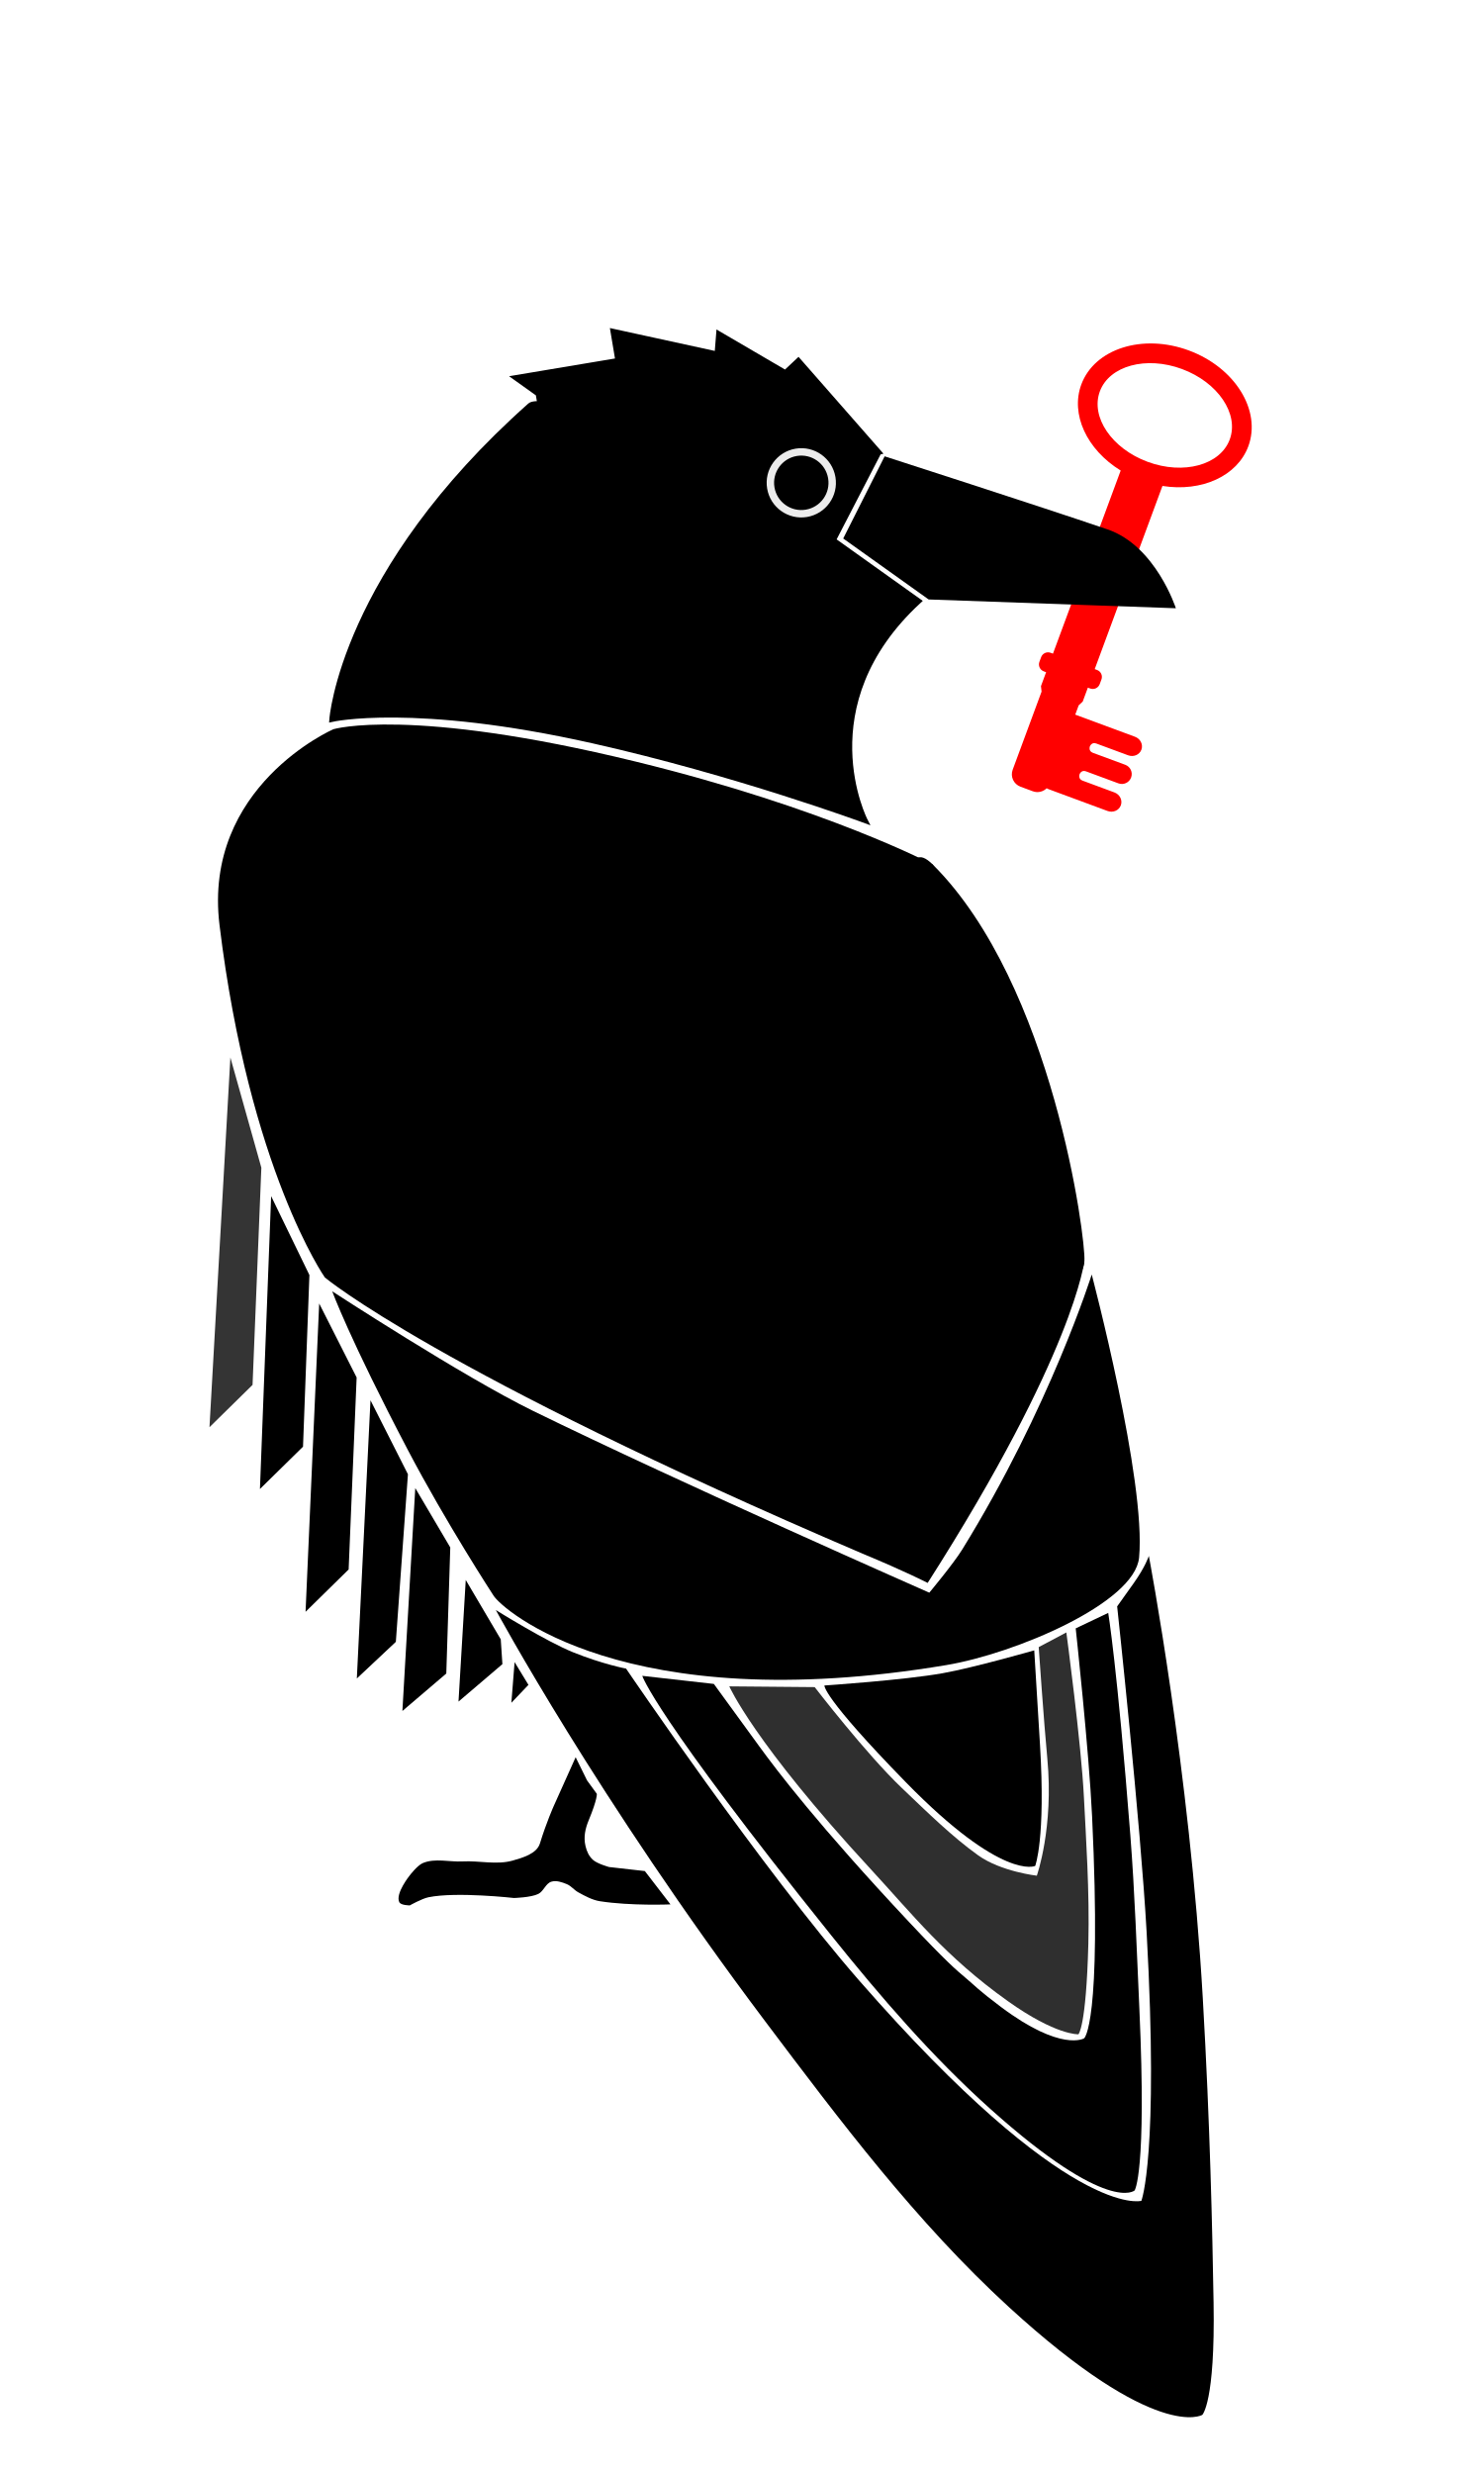
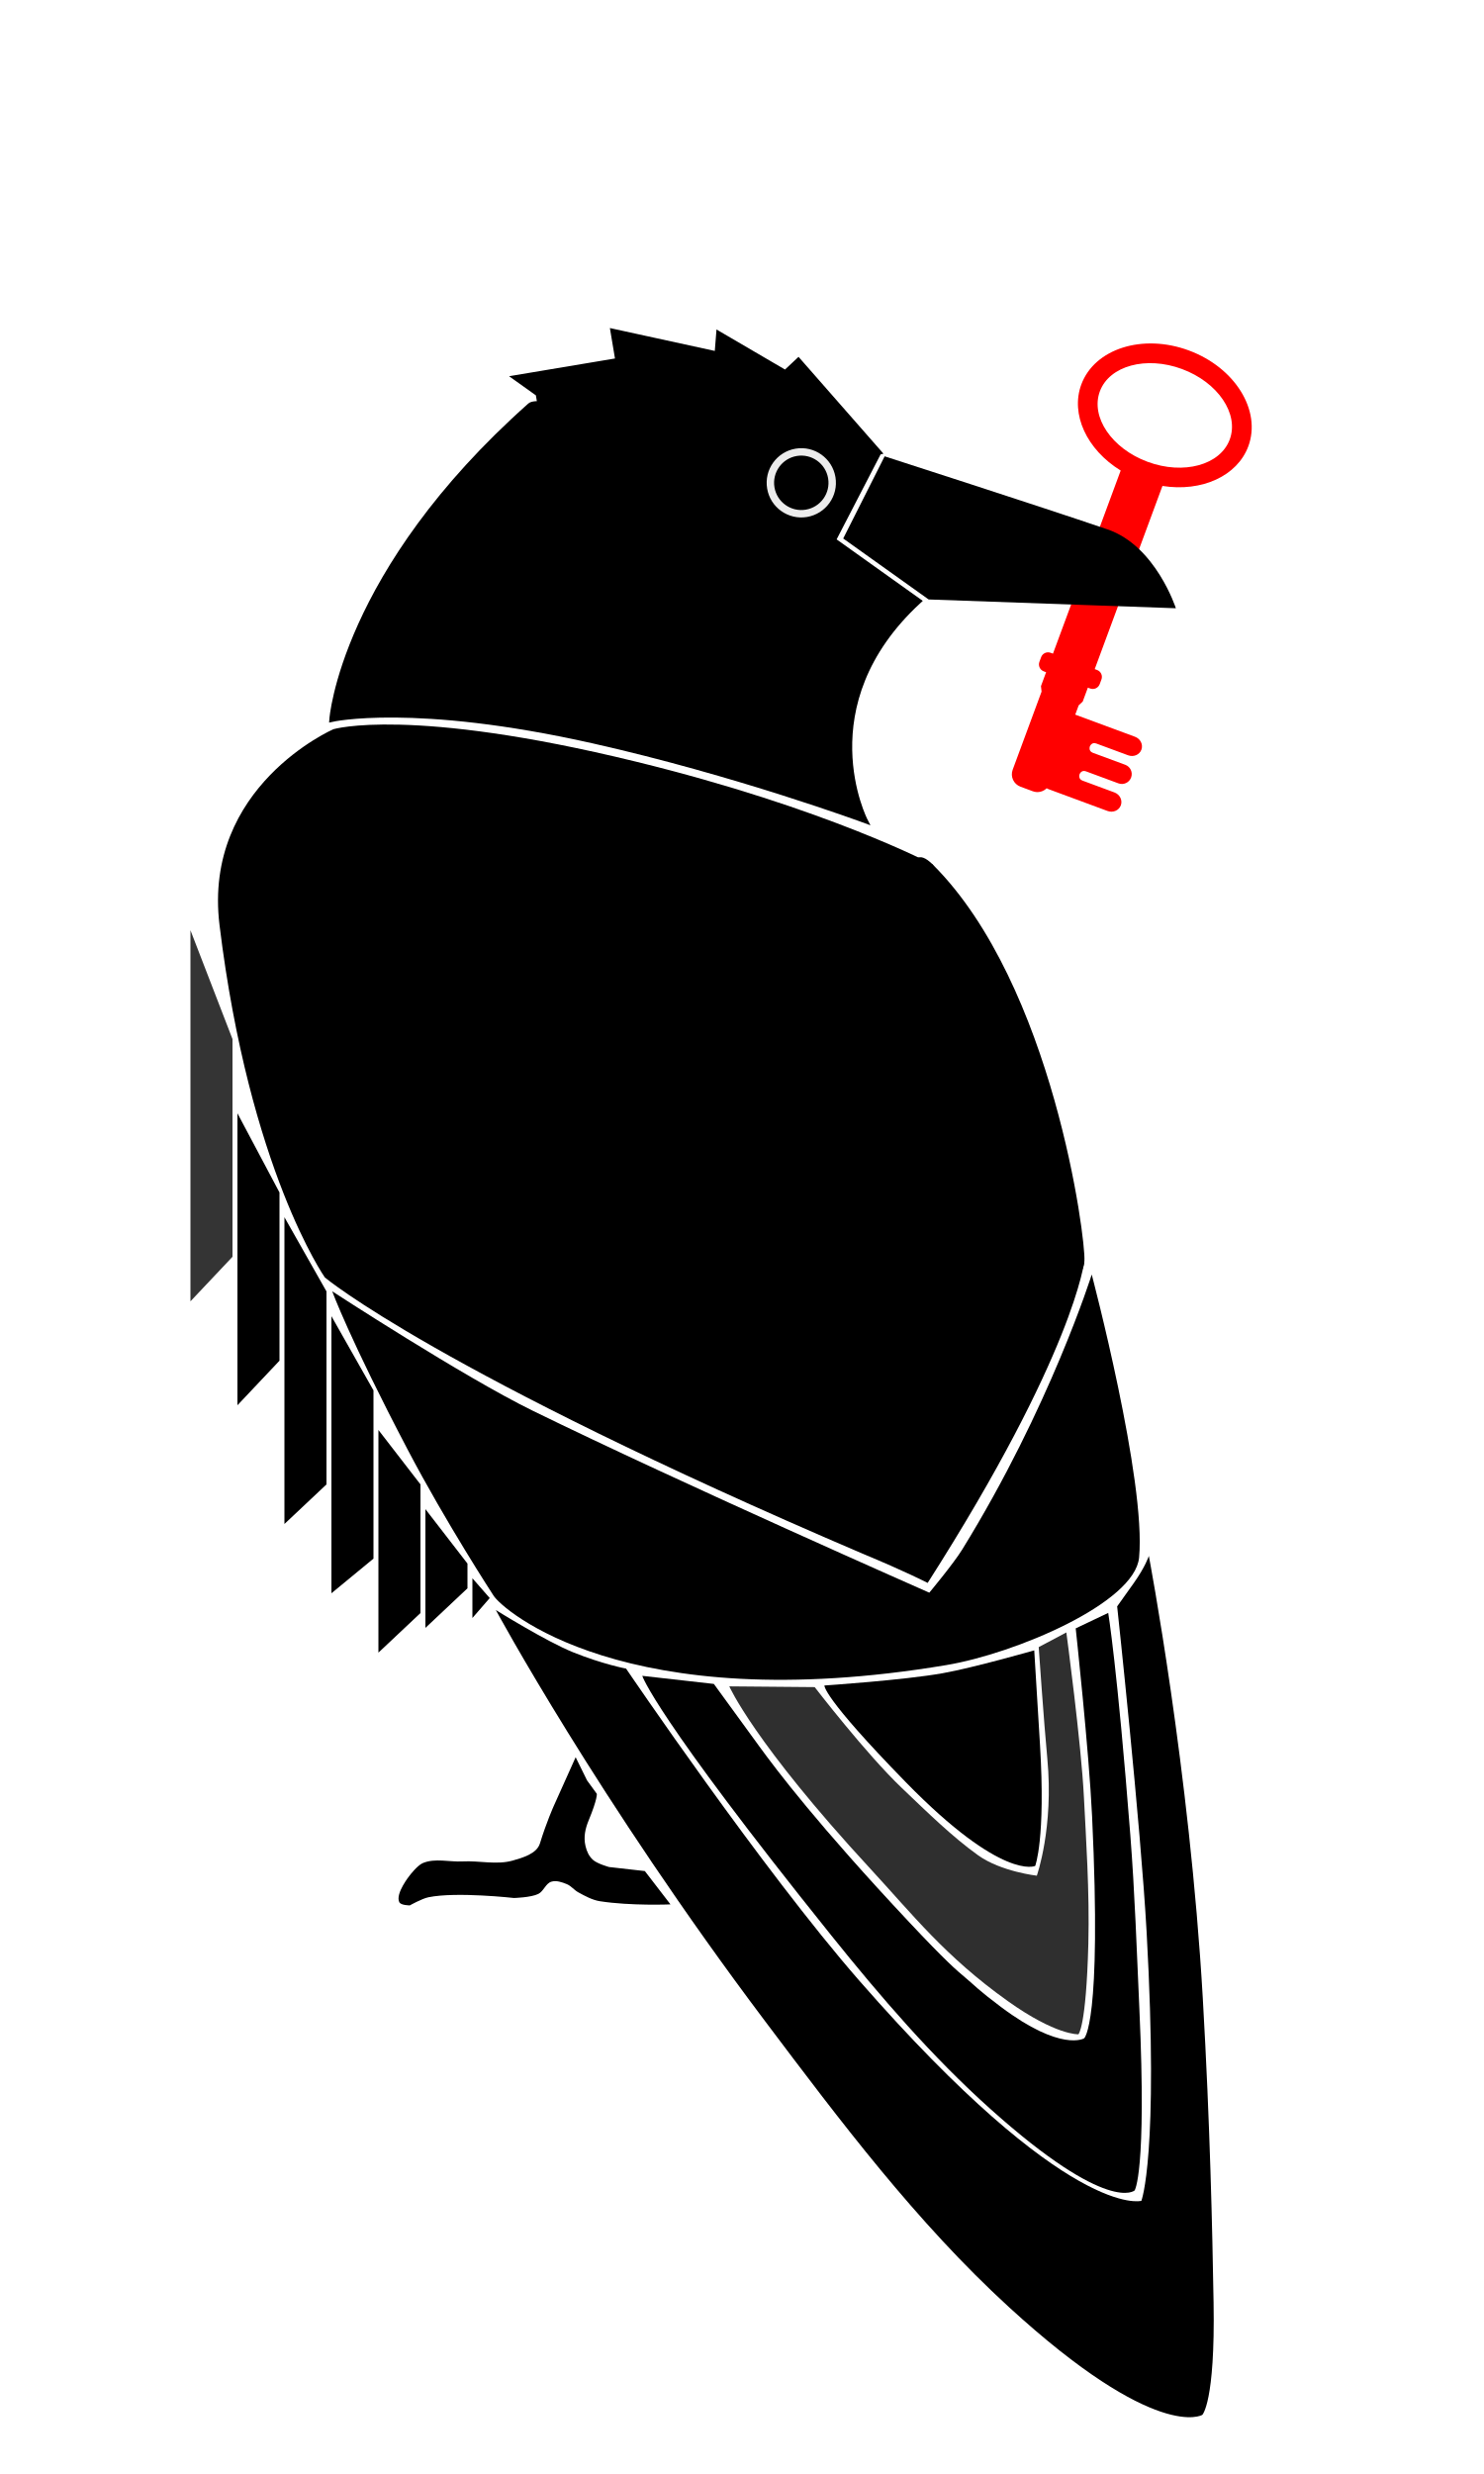
<svg xmlns="http://www.w3.org/2000/svg" width="300" height="500" viewBox="0 0 300 500" id="svg5458" version="1.1">
  <defs id="defs5460" />
  <g id="layer1" transform="translate(0,-552.3622)" style="display:inline">
    <path style="opacity:1;fill:#ff0000;fill-opacity:1;stroke:none;stroke-width:0;stroke-miterlimit:4;stroke-dasharray:none;stroke-opacity:1" d="m 230.741,703.872 c 0.384,-1.039 -0.195,-2.205 -1.299,-2.613 -4.025,-1.476 -12.075,-4.467 -12.075,-4.467 l 0.694,-1.876 c 0,0 0,0 0.816,-0.764 l 1.041,-2.814 0.469,0.173 c 0.779,0.288 1.639,-0.107 1.927,-0.886 l 0.347,-0.938 c 0.288,-0.779 -0.107,-1.639 -0.886,-1.927 l -0.469,-0.173 13.691,-37.012 c 7.999,1.259 15.135,-2.035 17.358,-8.013 2.682,-7.252 -2.701,-15.926 -12.025,-19.375 -9.324,-3.449 -19.057,-0.366 -21.739,6.886 -2.208,5.986 1.066,13.136 7.962,17.387 l -13.688,37.004 -0.469,-0.173 c -0.779,-0.288 -1.639,0.107 -1.927,0.886 l -0.346,0.938 c -0.288,0.779 0.107,1.639 0.886,1.927 l 0.469,0.173 -1.041,2.814 0.122,1.111 c -1.822,4.93 -4.011,10.844 -5.84,15.788 -0.513,1.386 0.19,2.913 1.576,3.425 l 2.502,0.926 c 1.005,0.371 2.079,0.098 2.792,-0.606 0.109,0.063 0.223,0.122 0.346,0.168 l 11.958,4.423 c 1.104,0.409 2.303,-0.099 2.687,-1.139 0.384,-1.039 -0.195,-2.205 -1.299,-2.613 0,0 -4.572,-1.691 -6.448,-2.385 -0.938,-0.346 -0.591,-1.285 -0.591,-1.285 0,0 0.347,-0.938 1.285,-0.591 1.876,0.694 6.565,2.429 6.565,2.429 1.039,0.384 2.185,-0.143 2.57,-1.182 0.384,-1.039 -0.143,-2.185 -1.182,-2.57 l -6.565,-2.429 c -0.938,-0.346 -0.591,-1.285 -0.591,-1.285 0,0 0.346,-0.938 1.285,-0.591 1.876,0.694 6.448,2.385 6.448,2.385 1.104,0.408 2.302,-0.099 2.687,-1.139 z m 17.861,-62.697 c -1.916,5.18 -9.348,7.204 -16.6,4.522 -7.252,-2.682 -11.577,-9.056 -9.661,-14.236 1.916,-5.18 9.348,-7.204 16.6,-4.522 7.252,2.683 11.577,9.056 9.661,14.236 z" id="path6017" />
  </g>
  <g id="layer3">
    <path style="fill:#000000;fill-rule:evenodd;stroke:none;stroke-width:1px;stroke-linecap:butt;stroke-linejoin:miter;stroke-opacity:1" d="m 178.834,92.224 c 0,0 31.078,10.008 45.055,14.766 9.746,3.318 13.82,15.938 13.82,15.938 l -49.978,-1.776 -17.27,-12.319 z" id="path6082" />
  </g>
  <g id="layer4" style="display:inline">
    <path style="fill:#000000;fill-opacity:1;fill-rule:evenodd;stroke:#000000;stroke-width:1px;stroke-linecap:butt;stroke-linejoin:miter;stroke-opacity:1" d="m 177.683,91.403 -16.288,-18.566 -2.629,2.468 -13.486,-7.882 -0.327,4.11 -21.046,-4.589 0.99,5.918 -20.712,3.466 4.605,3.285 0.33,1.973 c 0,0 -1.474,-0.113 -1.973,0.33 -37.954,33.727 -40.072,63.484 -40.072,63.484 0,0 16.602,-3.792 52.816,4.342 29.012,6.517 55.043,16.137 55.043,16.137 0,0 -12.017,-23.337 10.821,-44.395 l -17.27,-12.319 c 9.195,-17.761 9.195,-17.761 9.195,-17.761 z" id="path6085" />
  </g>
  <g id="layer5">
    <circle style="opacity:1;fill:#ececec;fill-opacity:1;stroke:#000000;stroke-width:0;stroke-miterlimit:4;stroke-dasharray:none;stroke-opacity:1" id="path6110" cx="143.66" cy="122.976" r="7" transform="matrix(0.9862856,-0.1650476,0.1650476,0.9862856,0,0)" />
    <ellipse style="opacity:1;fill:#000000;fill-opacity:1;stroke:#000000;stroke-width:0;stroke-miterlimit:4;stroke-dasharray:none;stroke-opacity:1" id="path6106" cx="143.66" cy="122.976" rx="5.5" ry="5.5" transform="matrix(0.9862856,-0.1650476,0.1650476,0.9862856,0,0)" />
  </g>
  <g id="layer6">
    <path style="fill:#000000;fill-opacity:1;fill-rule:evenodd;stroke:none;stroke-width:1px;stroke-linecap:butt;stroke-linejoin:miter;stroke-opacity:1" d="m 188.588,174.746 c 0,0 -21.29,-11.346 -60.09,-20.831 -45.639,-11.157 -61.09,-6.544 -61.09,-6.544 0,0 -26.461,11.525 -23.031,39.594 6.043,49.458 21.295,71.212 21.295,71.212 0,0 22.601,18.986 108.704,55.824 8.716,3.611 13.156,5.91 13.156,5.91 29.726,-46.544 31.686,-65.123 31.686,-65.123" id="path6113" />
  </g>
  <g id="layer7">
    <path style="fill:#000000;fill-opacity:1;fill-rule:evenodd;stroke:none;stroke-width:1px;stroke-linecap:butt;stroke-linejoin:miter;stroke-opacity:1" d="m 188.588,174.746 c 24.347,24.315 30.957,75.932 30.631,80.042 -1.083,13.64 -28.296,-29.738 -28.296,-29.738 0,0 -14.212,-62.166 -2.335,-50.305 z" id="path6116" />
  </g>
  <g id="layer8">
    <path style="fill:#000000;fill-opacity:1;fill-rule:evenodd;stroke:none;stroke-width:1px;stroke-linecap:butt;stroke-linejoin:miter;stroke-opacity:1" d="m 67.154,260.971 c 0,0 3.502,9.596 15.25,31.982 7.796,14.856 17.341,29.482 17.341,29.482 1.603,2.726 26.485,24.971 91.58,14.078 13.948,-2.334 38.076,-12.548 38.948,-21.726 1.469,-15.454 -9.573,-57.205 -9.573,-57.205 0,0 -8.435,26.843 -26.185,55.584 -1.781,2.884 -6.652,8.717 -6.652,8.717 0,0 -50.113,-22.067 -80.169,-36.773 -14.085,-6.892 -40.54,-24.14 -40.54,-24.14 z" id="path6119" />
  </g>
  <g id="layer2">
    <path style="fill:#000000;fill-opacity:1;fill-rule:evenodd;stroke:none;stroke-width:1px;stroke-linecap:butt;stroke-linejoin:miter;stroke-opacity:1" d="m 166.668,340.639 c 0,0 16.016,-1.071 23.918,-2.482 6.269,-1.119 18.492,-4.615 18.492,-4.615 0,0 0.602,9.867 1.163,19.069 1.163,19.07 -0.97,24.496 -0.97,24.496 0,0 -6.574,3.128 -26.151,-16.916 -17.058,-17.465 -16.453,-19.553 -16.453,-19.553 z" id="path4150" />
  </g>
  <g id="layer9">
    <path style="fill:#000000;fill-opacity:0.816;fill-rule:evenodd;stroke:none;stroke-width:1px;stroke-linecap:butt;stroke-linejoin:miter;stroke-opacity:1" d="m 164.695,340.969 c 0,0 10.366,13.474 17.604,20.374 5.129,4.89 10.25,9.917 15.462,13.635 4.605,3.285 11.839,4.102 11.839,4.102 0,0 3.446,-9.702 2.122,-23.675 -0.695,-7.331 -1.741,-22.521 -1.741,-22.521 l 5.588,-2.963 c 0,0 3.012,22.364 3.557,33.371 0.385,7.772 1.163,19.07 0.89,29.555 -0.442,16.965 -2.01,18.286 -2.01,18.286 0,0 -4.504,0.262 -14.307,-6.731 -12.665,-9.034 -19.203,-17.471 -27.801,-26.779 -23.526,-25.466 -28.465,-36.807 -28.465,-36.807" id="path4153" />
  </g>
  <g id="layer10" style="display:inline">
    <path style="fill:#000000;fill-opacity:1;fill-rule:evenodd;stroke:none;stroke-width:1px;stroke-linecap:butt;stroke-linejoin:miter;stroke-opacity:1" d="m 144.309,340.325 -14.468,-1.634 c 0,0 2.307,7.725 38.175,52.418 9.954,12.402 20.398,24.552 32.245,35.16 23.852,21.356 29.109,16.421 29.109,16.421 0,0 2.464,-3.454 0.962,-36.662 -0.53,-11.731 -0.919,-23.473 -1.831,-35.18 -2.653,-34.029 -4.468,-44.878 -4.468,-44.878 l -6.574,3.128 c 0,0 2.682,24.656 3.313,37.974 2.001,42.249 -1.615,44.882 -1.615,44.882 0,0 -4.601,2.798 -16.773,-6.318 -4.688,-3.511 -5.284,-4.32 -7.172,-5.897 -1.888,-1.577 -4.013,-3.384 -11.417,-11.27 -18.429,-19.631 -26.84,-30.777 -30.273,-35.49 z" id="path4154" />
  </g>
  <g id="layer11" style="display:inline">
    <path style="opacity:1;fill:#000000;fill-opacity:1;fill-rule:evenodd;stroke:none;stroke-width:1px;stroke-linecap:butt;stroke-linejoin:miter;stroke-opacity:1" d="m 126.552,337.213 c 0.172,0.065 -4.713,-0.869 -10.688,-3.281 -5.504,-2.221 -15.624,-8.538 -15.624,-8.538 0,0 20.575,38.127 54.471,83.15 15.197,20.186 30.564,40.601 49.193,57.672 29.939,27.435 39.141,21.839 39.141,21.839 0,0 2.629,-2.468 2.287,-22.689 -0.248,-14.662 -0.707,-35.948 -2.178,-61.484 -2.661,-46.194 -10.909,-89.426 -10.909,-89.426 0,0 -0.656,2.138 -3.12,5.592 l -3.285,4.605 c 0,0 4.746,43.891 5.962,65.92 2.496,45.208 -1.066,54.219 -1.066,54.219 0,0 -14.514,4.152 -57.026,-44.498 -19.566,-22.391 -47.158,-63.082 -47.158,-63.082 z" id="path4156" />
  </g>
  <g id="layer12">
    <path style="fill:#000000;fill-opacity:1;fill-rule:evenodd;stroke:none;stroke-width:1px;stroke-linecap:butt;stroke-linejoin:miter;stroke-opacity:1" d="m 118.676,359.823 1.975,2.711 c 0,0 0.165,0.986 -1.641,5.344 -0.687,1.658 -1.075,3.364 -0.654,5.179 0.272,1.171 0.712,2.073 1.481,2.794 0.877,0.822 3.289,1.477 3.289,1.477 l 7.234,0.817 5.183,6.737 c 0,0 -8.055,0.334 -14.303,-0.648 -1.473,-0.232 -2.983,-1.043 -4.358,-1.805 -0.825,-0.457 -1.43,-1.286 -2.303,-1.643 -0.976,-0.399 -2.117,-0.802 -3.124,-0.491 -1.149,0.354 -1.552,1.934 -2.629,2.468 -1.494,0.74 -4.931,0.825 -4.931,0.825 0,0 -11.624,-1.302 -17.262,-0.153 -1.347,0.274 -3.78,1.646 -3.78,1.646 0,0 -1.814,0.015 -2.138,-0.656 -0.844,-1.751 2.134,-5.427 2.134,-5.427 0,0 1.521,-2.002 2.629,-2.468 2.478,-1.041 5.372,-0.19 8.055,-0.334 3.345,-0.18 6.888,0.745 10.11,-0.171 2.028,-0.576 4.869,-1.385 5.505,-3.456 1.312,-4.275 2.79,-7.564 2.79,-7.564 l 4.432,-9.867" id="path4159" />
  </g>
  <g id="layer13">
-     <path style="fill:#000000;fill-opacity:0.793;fill-rule:evenodd;stroke:none;stroke-width:1px;stroke-linecap:butt;stroke-linejoin:miter;stroke-opacity:1" d="m 46.573,213.72 6.262,22.272 -1.78,43.896 -8.708,8.554 z" id="path4162" />
-     <path style="fill:#000000;fill-opacity:1;fill-rule:evenodd;stroke:none;stroke-width:1px;stroke-linecap:butt;stroke-linejoin:miter;stroke-opacity:1" d="m 54.812,241.745 7.737,15.942 -1.292,34.689 -8.708,8.554 z" id="path4161" />
-     <path style="fill:#000000;fill-opacity:1;fill-rule:evenodd;stroke:none;stroke-width:1px;stroke-linecap:butt;stroke-linejoin:miter;stroke-opacity:1" d="m 64.525,263.439 7.572,14.955 -1.618,38.799 -8.708,8.554 2.754,-62.309" id="path4163" />
-     <path style="fill:#000000;fill-opacity:1;fill-rule:evenodd;stroke:none;stroke-width:1px;stroke-linecap:butt;stroke-linejoin:miter;stroke-opacity:1" d="m 74.895,282.996 7.572,14.955 -2.444,33.868 -7.886,7.403 z" id="path4165" />
-     <path style="fill:#000000;fill-opacity:1;fill-rule:evenodd;stroke:none;stroke-width:1px;stroke-linecap:butt;stroke-linejoin:miter;stroke-opacity:1" d="m 83.949,300.745 7.077,11.996 -0.805,25.482 -8.873,7.568 z" id="path4167" />
-     <path style="fill:#000000;fill-opacity:1;fill-rule:evenodd;stroke:none;stroke-width:1px;stroke-linecap:butt;stroke-linejoin:miter;stroke-opacity:1" d="m 94.154,319.315 7.077,11.996 0.332,5.014 -8.873,7.568 z" id="path4169" />
-     <path style="fill:#000000;fill-opacity:1;fill-rule:evenodd;stroke:none;stroke-width:1px;stroke-linecap:butt;stroke-linejoin:miter;stroke-opacity:1" d="m 104.029,335.913 2.798,4.601 -3.45,3.619 z" id="path4171" />
+     <path style="fill:#000000;fill-opacity:0.793;fill-rule:evenodd;stroke:none;stroke-width:1px;stroke-linecap:butt;stroke-linejoin:miter;stroke-opacity:1" d="m 38.5,188 8.5,22 0,44 -8.5,9 z" id="path4162" />
+     <path style="fill:#000000;fill-opacity:1;fill-rule:evenodd;stroke:none;stroke-width:1px;stroke-linecap:butt;stroke-linejoin:miter;stroke-opacity:1" d="m 48,225 8.5,16 0,34 -8.5,9 z" id="path4161" />
+     <path style="fill:#000000;fill-opacity:1;fill-rule:evenodd;stroke:none;stroke-width:1px;stroke-linecap:butt;stroke-linejoin:miter;stroke-opacity:1" d="m 66,261 0,39 -8.5,8 0,-62" id="path4163" />
+     <path style="fill:#000000;fill-opacity:1;fill-rule:evenodd;stroke:none;stroke-width:1px;stroke-linecap:butt;stroke-linejoin:miter;stroke-opacity:1" d="m 67,266 8.5,15 0,34 -8.5,7 z" id="path4165" />
+     <path style="fill:#000000;fill-opacity:1;fill-rule:evenodd;stroke:none;stroke-width:1px;stroke-linecap:butt;stroke-linejoin:miter;stroke-opacity:1" d="m 76.5,289 8.5,11 0,26 -8.5,8 z" id="path4167" />
+     <path style="fill:#000000;fill-opacity:1;fill-rule:evenodd;stroke:none;stroke-width:1px;stroke-linecap:butt;stroke-linejoin:miter;stroke-opacity:1" d="m 86,305 8.5,11 0,5 -8.5,8 z" id="path4169" />
+     <path style="fill:#000000;fill-opacity:1;fill-rule:evenodd;stroke:none;stroke-width:1px;stroke-linecap:butt;stroke-linejoin:miter;stroke-opacity:1" d="m 95.5,318.969 3.5,4 L 95.5,327 Z" id="path4171" />
  </g>
</svg>
